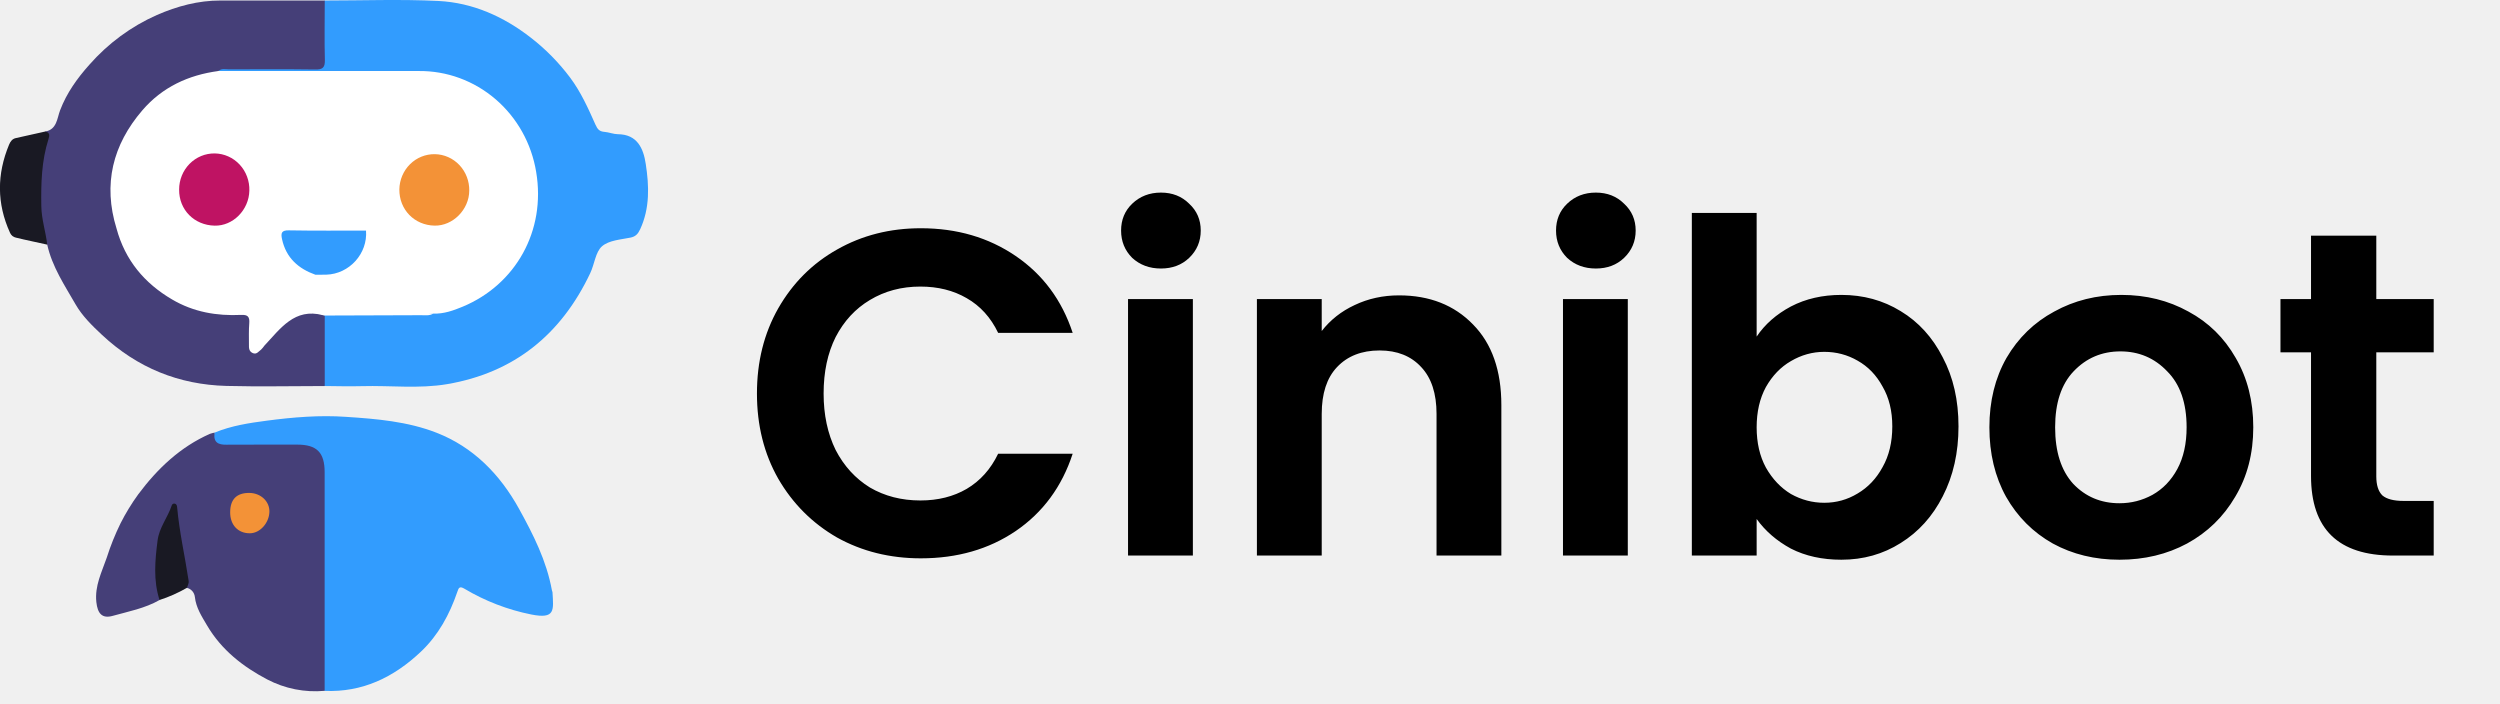
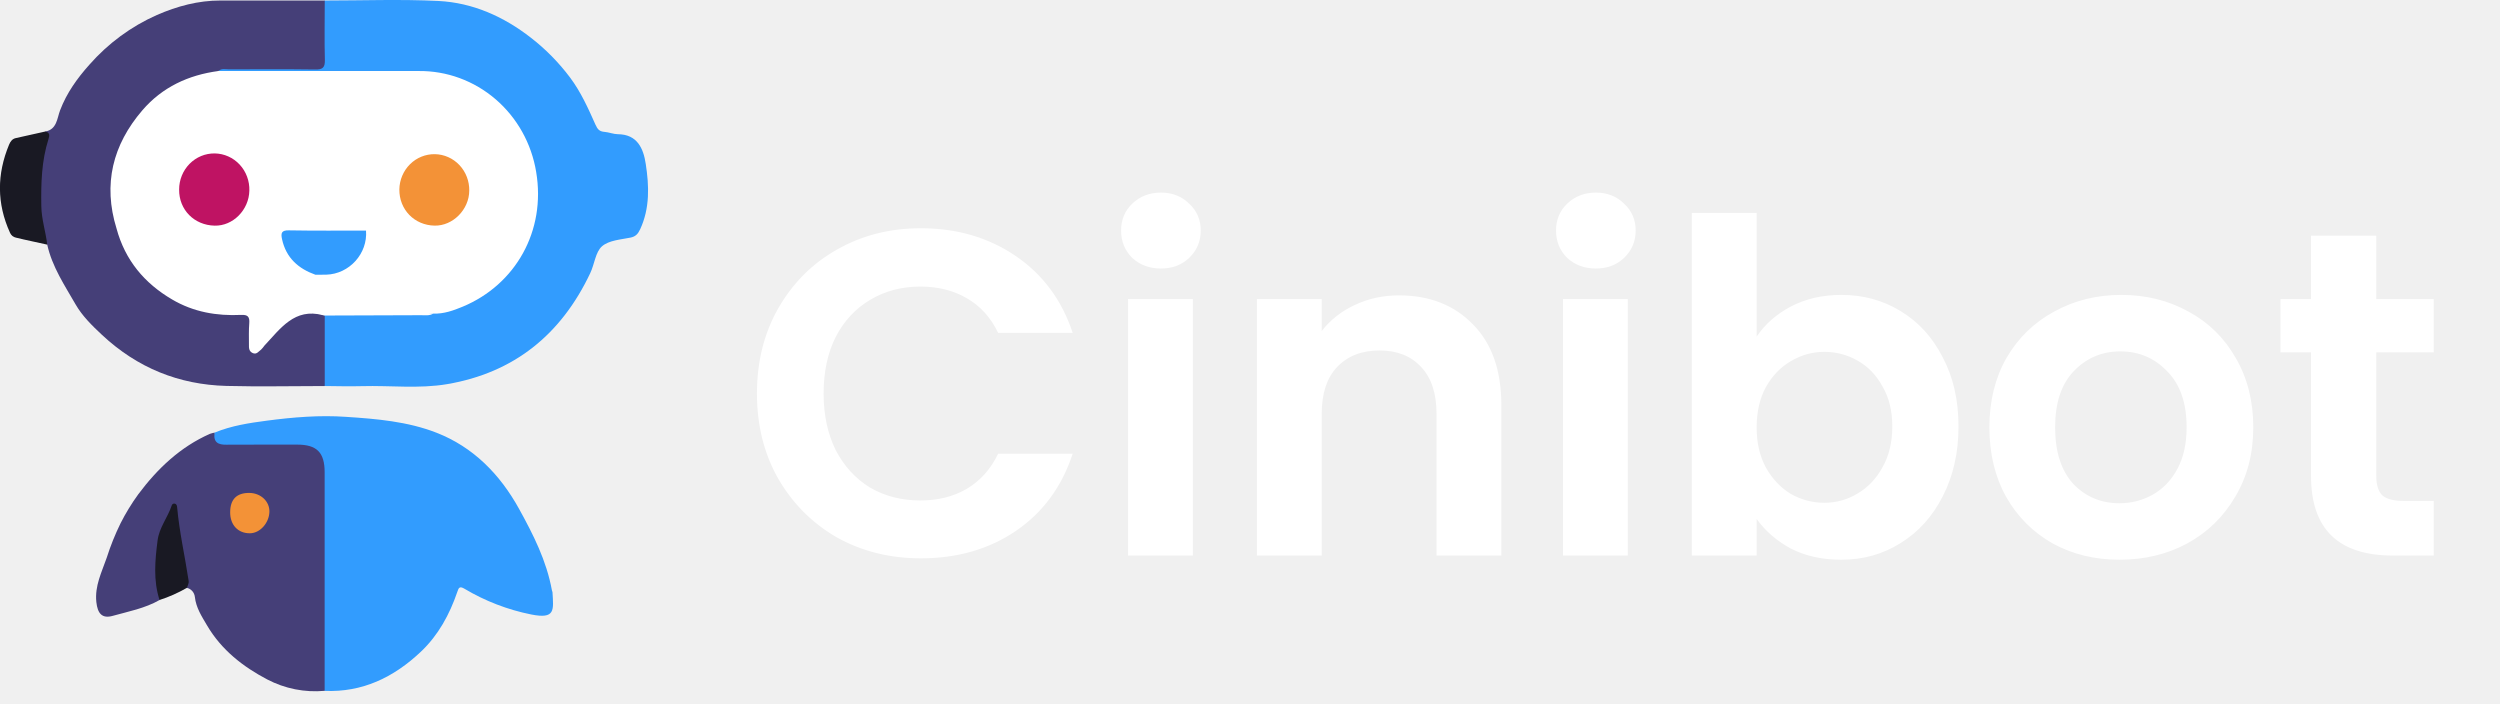
<svg xmlns="http://www.w3.org/2000/svg" width="135" height="38" viewBox="0 0 135 38" fill="none">
-   <path d="M40.875 21.25C40.875 19.533 41.258 18 42.025 16.65C42.808 15.283 43.867 14.225 45.2 13.475C46.55 12.708 48.058 12.325 49.725 12.325C51.675 12.325 53.383 12.825 54.85 13.825C56.317 14.825 57.342 16.208 57.925 17.975H53.9C53.5 17.142 52.933 16.517 52.2 16.1C51.483 15.683 50.65 15.475 49.7 15.475C48.683 15.475 47.775 15.717 46.975 16.2C46.192 16.667 45.575 17.333 45.125 18.2C44.692 19.067 44.475 20.083 44.475 21.25C44.475 22.4 44.692 23.417 45.125 24.3C45.575 25.167 46.192 25.842 46.975 26.325C47.775 26.792 48.683 27.025 49.7 27.025C50.65 27.025 51.483 26.817 52.2 26.4C52.933 25.967 53.5 25.333 53.9 24.5H57.925C57.342 26.283 56.317 27.675 54.85 28.675C53.4 29.658 51.692 30.15 49.725 30.15C48.058 30.15 46.55 29.775 45.2 29.025C43.867 28.258 42.808 27.2 42.025 25.85C41.258 24.5 40.875 22.967 40.875 21.25ZM62.69 14.5C62.073 14.5 61.556 14.308 61.139 13.925C60.739 13.525 60.539 13.033 60.539 12.45C60.539 11.867 60.739 11.383 61.139 11C61.556 10.6 62.073 10.4 62.69 10.4C63.306 10.4 63.815 10.6 64.215 11C64.631 11.383 64.84 11.867 64.84 12.45C64.84 13.033 64.631 13.525 64.215 13.925C63.815 14.308 63.306 14.5 62.69 14.5ZM64.415 16.15V30H60.914V16.15H64.415ZM75.547 15.95C77.198 15.95 78.531 16.475 79.547 17.525C80.564 18.558 81.073 20.008 81.073 21.875V30H77.573V22.35C77.573 21.25 77.297 20.408 76.748 19.825C76.198 19.225 75.448 18.925 74.498 18.925C73.531 18.925 72.764 19.225 72.198 19.825C71.647 20.408 71.373 21.25 71.373 22.35V30H67.873V16.15H71.373V17.875C71.839 17.275 72.431 16.808 73.147 16.475C73.881 16.125 74.681 15.95 75.547 15.95ZM86.176 14.5C85.559 14.5 85.042 14.308 84.626 13.925C84.226 13.525 84.026 13.033 84.026 12.45C84.026 11.867 84.226 11.383 84.626 11C85.042 10.6 85.559 10.4 86.176 10.4C86.792 10.4 87.301 10.6 87.701 11C88.117 11.383 88.326 11.867 88.326 12.45C88.326 13.033 88.117 13.525 87.701 13.925C87.301 14.308 86.792 14.5 86.176 14.5ZM87.901 16.15V30H84.401V16.15H87.901ZM94.859 18.175C95.309 17.508 95.925 16.967 96.709 16.55C97.509 16.133 98.417 15.925 99.434 15.925C100.617 15.925 101.684 16.217 102.634 16.8C103.6 17.383 104.359 18.217 104.909 19.3C105.475 20.367 105.759 21.608 105.759 23.025C105.759 24.442 105.475 25.7 104.909 26.8C104.359 27.883 103.6 28.725 102.634 29.325C101.684 29.925 100.617 30.225 99.434 30.225C98.4 30.225 97.492 30.025 96.709 29.625C95.942 29.208 95.326 28.675 94.859 28.025V30H91.359V11.5H94.859V18.175ZM102.184 23.025C102.184 22.192 102.009 21.475 101.659 20.875C101.325 20.258 100.875 19.792 100.309 19.475C99.759 19.158 99.159 19 98.509 19C97.876 19 97.275 19.167 96.709 19.5C96.159 19.817 95.709 20.283 95.359 20.9C95.025 21.517 94.859 22.242 94.859 23.075C94.859 23.908 95.025 24.633 95.359 25.25C95.709 25.867 96.159 26.342 96.709 26.675C97.275 26.992 97.876 27.15 98.509 27.15C99.159 27.15 99.759 26.983 100.309 26.65C100.875 26.317 101.325 25.842 101.659 25.225C102.009 24.608 102.184 23.875 102.184 23.025ZM114.452 30.225C113.119 30.225 111.919 29.933 110.852 29.35C109.785 28.75 108.944 27.908 108.327 26.825C107.727 25.742 107.427 24.492 107.427 23.075C107.427 21.658 107.735 20.408 108.352 19.325C108.985 18.242 109.844 17.408 110.927 16.825C112.01 16.225 113.219 15.925 114.552 15.925C115.885 15.925 117.094 16.225 118.177 16.825C119.26 17.408 120.11 18.242 120.727 19.325C121.36 20.408 121.677 21.658 121.677 23.075C121.677 24.492 121.352 25.742 120.702 26.825C120.069 27.908 119.202 28.75 118.102 29.35C117.019 29.933 115.802 30.225 114.452 30.225ZM114.452 27.175C115.085 27.175 115.677 27.025 116.227 26.725C116.794 26.408 117.244 25.942 117.577 25.325C117.91 24.708 118.077 23.958 118.077 23.075C118.077 21.758 117.727 20.75 117.027 20.05C116.344 19.333 115.502 18.975 114.502 18.975C113.502 18.975 112.66 19.333 111.977 20.05C111.31 20.75 110.977 21.758 110.977 23.075C110.977 24.392 111.302 25.408 111.952 26.125C112.619 26.825 113.452 27.175 114.452 27.175ZM128.32 19.025V25.725C128.32 26.192 128.428 26.533 128.645 26.75C128.878 26.95 129.261 27.05 129.795 27.05H131.42V30H129.22C126.27 30 124.795 28.567 124.795 25.7V19.025H123.145V16.15H124.795V12.725H128.32V16.15H131.42V19.025H128.32Z" fill="black" />
+   <path d="M40.875 21.25C40.875 19.533 41.258 18 42.025 16.65C42.808 15.283 43.867 14.225 45.2 13.475C46.55 12.708 48.058 12.325 49.725 12.325C51.675 12.325 53.383 12.825 54.85 13.825C56.317 14.825 57.342 16.208 57.925 17.975H53.9C53.5 17.142 52.933 16.517 52.2 16.1C51.483 15.683 50.65 15.475 49.7 15.475C48.683 15.475 47.775 15.717 46.975 16.2C46.192 16.667 45.575 17.333 45.125 18.2C44.692 19.067 44.475 20.083 44.475 21.25C44.475 22.4 44.692 23.417 45.125 24.3C45.575 25.167 46.192 25.842 46.975 26.325C47.775 26.792 48.683 27.025 49.7 27.025C50.65 27.025 51.483 26.817 52.2 26.4C52.933 25.967 53.5 25.333 53.9 24.5H57.925C57.342 26.283 56.317 27.675 54.85 28.675C53.4 29.658 51.692 30.15 49.725 30.15C48.058 30.15 46.55 29.775 45.2 29.025C43.867 28.258 42.808 27.2 42.025 25.85C41.258 24.5 40.875 22.967 40.875 21.25ZM62.69 14.5C62.073 14.5 61.556 14.308 61.139 13.925C60.739 13.525 60.539 13.033 60.539 12.45C60.539 11.867 60.739 11.383 61.139 11C61.556 10.6 62.073 10.4 62.69 10.4C63.306 10.4 63.815 10.6 64.215 11C64.631 11.383 64.84 11.867 64.84 12.45C64.84 13.033 64.631 13.525 64.215 13.925C63.815 14.308 63.306 14.5 62.69 14.5ZM64.415 16.15V30H60.914V16.15H64.415ZM75.547 15.95C77.198 15.95 78.531 16.475 79.547 17.525C80.564 18.558 81.073 20.008 81.073 21.875V30H77.573V22.35C77.573 21.25 77.297 20.408 76.748 19.825C76.198 19.225 75.448 18.925 74.498 18.925C73.531 18.925 72.764 19.225 72.198 19.825C71.647 20.408 71.373 21.25 71.373 22.35V30H67.873V16.15H71.373V17.875C71.839 17.275 72.431 16.808 73.147 16.475C73.881 16.125 74.681 15.95 75.547 15.95ZM86.176 14.5C85.559 14.5 85.042 14.308 84.626 13.925C84.226 13.525 84.026 13.033 84.026 12.45C84.026 11.867 84.226 11.383 84.626 11C85.042 10.6 85.559 10.4 86.176 10.4C86.792 10.4 87.301 10.6 87.701 11C88.117 11.383 88.326 11.867 88.326 12.45C88.326 13.033 88.117 13.525 87.701 13.925C87.301 14.308 86.792 14.5 86.176 14.5ZM87.901 16.15V30H84.401V16.15H87.901ZM94.859 18.175C95.309 17.508 95.925 16.967 96.709 16.55C97.509 16.133 98.417 15.925 99.434 15.925C100.617 15.925 101.684 16.217 102.634 16.8C103.6 17.383 104.359 18.217 104.909 19.3C105.475 20.367 105.759 21.608 105.759 23.025C105.759 24.442 105.475 25.7 104.909 26.8C104.359 27.883 103.6 28.725 102.634 29.325C101.684 29.925 100.617 30.225 99.434 30.225C98.4 30.225 97.492 30.025 96.709 29.625C95.942 29.208 95.326 28.675 94.859 28.025V30H91.359V11.5H94.859V18.175ZM102.184 23.025C102.184 22.192 102.009 21.475 101.659 20.875C101.325 20.258 100.875 19.792 100.309 19.475C99.759 19.158 99.159 19 98.509 19C97.876 19 97.275 19.167 96.709 19.5C96.159 19.817 95.709 20.283 95.359 20.9C95.025 21.517 94.859 22.242 94.859 23.075C94.859 23.908 95.025 24.633 95.359 25.25C95.709 25.867 96.159 26.342 96.709 26.675C97.275 26.992 97.876 27.15 98.509 27.15C99.159 27.15 99.759 26.983 100.309 26.65C100.875 26.317 101.325 25.842 101.659 25.225C102.009 24.608 102.184 23.875 102.184 23.025ZM114.452 30.225C113.119 30.225 111.919 29.933 110.852 29.35C109.785 28.75 108.944 27.908 108.327 26.825C107.727 25.742 107.427 24.492 107.427 23.075C107.427 21.658 107.735 20.408 108.352 19.325C108.985 18.242 109.844 17.408 110.927 16.825C112.01 16.225 113.219 15.925 114.552 15.925C115.885 15.925 117.094 16.225 118.177 16.825C119.26 17.408 120.11 18.242 120.727 19.325C121.36 20.408 121.677 21.658 121.677 23.075C121.677 24.492 121.352 25.742 120.702 26.825C120.069 27.908 119.202 28.75 118.102 29.35C117.019 29.933 115.802 30.225 114.452 30.225ZM114.452 27.175C115.085 27.175 115.677 27.025 116.227 26.725C116.794 26.408 117.244 25.942 117.577 25.325C117.91 24.708 118.077 23.958 118.077 23.075C118.077 21.758 117.727 20.75 117.027 20.05C116.344 19.333 115.502 18.975 114.502 18.975C113.502 18.975 112.66 19.333 111.977 20.05C111.31 20.75 110.977 21.758 110.977 23.075C110.977 24.392 111.302 25.408 111.952 26.125C112.619 26.825 113.452 27.175 114.452 27.175ZM128.32 19.025V25.725C128.32 26.192 128.428 26.533 128.645 26.75C128.878 26.95 129.261 27.05 129.795 27.05H131.42V30H129.22C126.27 30 124.795 28.567 124.795 25.7V19.025H123.145V16.15H124.795V12.725H128.32V16.15H131.42V19.025H128.32Z" fill="white" />
  <g clip-path="url(#clip0)">
    <path d="M17.528 0.029C19.58 0.029 21.634 -0.05 23.681 0.053C25.533 0.147 27.206 0.895 28.684 2.049C29.473 2.662 30.179 3.381 30.783 4.186C31.367 4.965 31.762 5.849 32.155 6.732C32.27 6.991 32.378 7.101 32.64 7.121C32.884 7.141 33.124 7.245 33.366 7.247C34.413 7.254 34.747 8.017 34.871 8.856C35.053 10.036 35.097 11.233 34.574 12.369C34.46 12.614 34.338 12.769 34.055 12.829C33.523 12.938 32.886 12.972 32.508 13.3C32.153 13.61 32.104 14.272 31.87 14.756C30.288 18.093 27.734 20.13 24.15 20.743C22.624 21.003 21.079 20.809 19.544 20.852C18.873 20.87 18.201 20.852 17.526 20.845C17.419 20.724 17.361 20.564 17.364 20.4C17.347 19.393 17.337 18.386 17.37 17.378C17.372 17.251 17.411 17.127 17.483 17.023C17.695 16.84 17.949 16.883 18.192 16.882C19.656 16.882 21.12 16.882 22.585 16.882C22.813 16.901 23.043 16.884 23.267 16.832C26.273 16.519 28.38 14.098 28.777 11.587C29.381 7.772 27.016 4.665 23.535 4.034C23.271 3.999 23.006 3.988 22.741 4.001C19.342 4.001 15.952 4.001 12.558 3.991C12.294 3.991 11.947 4.147 11.781 3.755C11.994 3.522 12.267 3.571 12.525 3.569C13.829 3.561 15.135 3.569 16.44 3.569C17.353 3.569 17.353 3.569 17.354 2.656C17.354 2.023 17.354 1.39 17.354 0.757C17.369 0.499 17.352 0.24 17.528 0.029Z" fill="#329CFE" />
    <path d="M17.536 17.044C17.536 18.311 17.536 19.579 17.536 20.846C15.766 20.846 13.995 20.887 12.224 20.84C9.661 20.771 7.417 19.869 5.5 18.076C4.962 17.574 4.437 17.055 4.084 16.441C3.493 15.412 2.816 14.408 2.55 13.211C2.153 12.615 2.125 11.919 2.089 11.242C2.032 10.068 2.055 8.893 2.391 7.754C2.446 7.541 2.464 7.32 2.443 7.102C3.075 6.993 3.081 6.386 3.244 5.959C3.603 5.014 4.175 4.224 4.821 3.5C5.836 2.343 7.082 1.425 8.475 0.809C9.569 0.332 10.706 0.026 11.906 0.028C13.781 0.028 15.658 0.028 17.537 0.028C17.537 1.099 17.515 2.17 17.543 3.24C17.553 3.659 17.413 3.759 17.026 3.753C15.469 3.732 13.913 3.741 12.357 3.745C12.168 3.745 11.965 3.683 11.796 3.834C11.644 4.052 11.403 4.052 11.183 4.104C8.286 4.753 6.339 7.034 6.104 10.072C6.06 10.834 6.165 11.598 6.413 12.318C7.283 15.094 9.665 16.881 12.517 16.896C13.653 16.896 13.677 16.934 13.635 18.084C13.626 18.336 13.439 18.688 13.753 18.818C14.008 18.927 14.161 18.59 14.333 18.423C14.68 18.087 15.008 17.732 15.348 17.39C15.883 16.845 16.817 16.701 17.536 17.044Z" fill="#453F78" />
    <path d="M11.59 23.36C12.497 22.986 13.456 22.841 14.416 22.715C15.834 22.528 17.264 22.41 18.691 22.51C20.34 22.619 22.007 22.759 23.561 23.363C25.547 24.135 26.994 25.602 28.033 27.485C28.797 28.87 29.514 30.282 29.802 31.872C29.815 31.906 29.825 31.941 29.834 31.976C29.89 32.946 30.003 33.448 28.678 33.18C27.415 32.926 26.202 32.459 25.089 31.797C24.815 31.633 24.77 31.737 24.697 31.956C24.277 33.181 23.675 34.292 22.735 35.185C21.265 36.578 19.573 37.393 17.529 37.309C17.317 37.046 17.366 36.725 17.366 36.421C17.361 32.97 17.361 29.518 17.366 26.065C17.366 25.847 17.366 25.629 17.366 25.411C17.326 24.602 16.968 24.212 16.172 24.192C15.021 24.16 13.871 24.185 12.72 24.181C12.455 24.181 12.189 24.2 11.928 24.128C11.512 24.015 11.431 23.818 11.59 23.36Z" fill="#329CFE" />
    <path d="M11.59 23.36C11.506 23.885 11.78 24.023 12.227 24.014C13.502 24.003 14.777 24.014 16.044 24.009C17.107 24.009 17.531 24.427 17.531 25.504C17.531 29.438 17.531 33.372 17.531 37.305C16.461 37.403 15.385 37.19 14.427 36.688C13.138 36.011 11.96 35.104 11.18 33.771C10.894 33.284 10.588 32.825 10.522 32.232C10.509 32.115 10.46 32.005 10.383 31.918C10.306 31.831 10.204 31.77 10.092 31.745C9.859 30.358 9.631 28.971 9.383 27.534C8.511 28.87 8.444 30.3 8.624 31.776C8.649 31.987 8.774 32.193 8.619 32.4C7.826 32.851 6.938 33.019 6.08 33.258C5.508 33.417 5.269 33.123 5.203 32.515C5.108 31.637 5.497 30.889 5.763 30.117C5.965 29.481 6.214 28.862 6.507 28.264C6.784 27.716 7.104 27.192 7.463 26.697C8.499 25.307 9.738 24.132 11.338 23.426C11.421 23.398 11.505 23.376 11.59 23.36Z" fill="#453F78" />
    <path d="M2.443 7.102C2.704 7.149 2.677 7.327 2.618 7.512C2.241 8.693 2.211 9.91 2.231 11.139C2.243 11.849 2.471 12.515 2.55 13.21C1.988 13.081 1.422 12.972 0.86 12.832C0.791 12.818 0.726 12.787 0.67 12.742C0.615 12.696 0.571 12.638 0.542 12.572C-0.178 10.991 -0.173 9.41 0.49 7.811C0.57 7.624 0.668 7.5 0.85 7.458C1.381 7.334 1.912 7.219 2.443 7.102Z" fill="#191923" />
    <path d="M8.615 32.4C8.271 31.34 8.371 30.265 8.509 29.188C8.596 28.49 9.054 27.949 9.269 27.305C9.277 27.269 9.298 27.238 9.328 27.217C9.357 27.197 9.394 27.189 9.429 27.196C9.535 27.211 9.558 27.305 9.566 27.396C9.686 28.741 9.991 30.055 10.19 31.386C10.207 31.495 10.128 31.624 10.094 31.742C9.625 32.014 9.129 32.234 8.615 32.4V32.4Z" fill="#191923" />
    <path d="M6.293 12.341C5.55 9.942 6.091 7.817 7.682 5.963C8.764 4.7 10.179 4.051 11.792 3.835C15.398 3.835 19.005 3.835 22.611 3.835C24.128 3.82 25.6 4.36 26.762 5.359C27.925 6.358 28.702 7.751 28.953 9.285C29.49 12.469 27.84 15.37 24.99 16.558C24.487 16.767 23.965 16.956 23.403 16.934C22.401 17.034 21.397 16.96 20.394 16.977C19.583 16.99 18.771 16.977 17.961 16.983C17.649 16.983 17.429 16.887 17.405 16.547C17.38 16.096 17.263 15.701 16.948 15.369C16.882 15.307 16.838 15.223 16.824 15.133C16.809 15.042 16.824 14.949 16.867 14.868C17.066 14.66 17.328 14.73 17.569 14.703C18.465 14.6 19.136 14.166 19.504 13.301C19.604 13.068 19.69 12.822 19.512 12.581C19.048 12.39 18.568 12.525 18.098 12.496C17.497 12.46 17.388 12.377 17.384 11.751C17.372 10.028 17.384 8.306 17.384 6.583C17.384 5.906 17.369 5.861 16.726 5.797C15.615 5.684 14.496 5.682 13.385 5.79C12.511 5.878 11.629 5.805 10.755 6.04C9.564 6.367 8.524 6.961 7.796 7.914C7.353 8.472 6.979 9.084 6.681 9.736C6.399 10.39 6.374 11.107 6.481 11.819C6.513 12.031 6.598 12.259 6.293 12.341Z" fill="white" />
    <path d="M6.293 12.341C6.342 12.303 6.379 12.251 6.4 12.191C6.42 12.131 6.422 12.067 6.407 12.006C6.263 11.54 6.22 11.047 6.282 10.563C6.344 10.078 6.508 9.614 6.764 9.201C6.996 8.812 7.301 8.517 7.451 8.027C7.536 7.801 7.67 7.597 7.843 7.432C8.017 7.267 8.225 7.146 8.452 7.077C8.574 7.046 8.684 6.979 8.77 6.886C9.498 6.02 10.555 5.836 11.532 5.738C13.165 5.57 14.807 5.522 16.447 5.593C16.726 5.606 17.002 5.674 17.282 5.702C17.623 5.732 17.537 5.993 17.538 6.192C17.543 7.968 17.538 9.746 17.538 11.523C17.538 12.465 17.431 12.323 18.369 12.359C18.836 12.377 19.316 12.224 19.768 12.455C19.564 12.65 19.308 12.61 19.063 12.611C18.021 12.611 16.979 12.611 15.936 12.611C15.385 12.611 15.309 12.746 15.511 13.265C15.722 13.79 16.111 14.22 16.607 14.473C16.772 14.563 16.985 14.601 17.04 14.835C16.753 15.065 16.982 15.228 17.131 15.351C17.287 15.469 17.409 15.629 17.481 15.814C17.553 15.999 17.573 16.201 17.539 16.397C17.487 16.802 17.683 16.93 18.065 16.927C19.845 16.918 21.627 16.927 23.407 16.927C23.195 17.064 22.962 17.02 22.735 17.021C21.003 17.029 19.271 17.035 17.539 17.039C17.505 17.032 17.469 17.028 17.433 17.019C15.907 16.613 15.143 17.744 14.276 18.667C14.225 18.741 14.168 18.81 14.105 18.873C13.968 18.972 13.857 19.162 13.646 19.065C13.436 18.968 13.441 18.787 13.443 18.602C13.443 18.22 13.43 17.839 13.46 17.458C13.489 17.102 13.378 16.988 13.02 17.005C11.709 17.068 10.447 16.852 9.292 16.17C7.806 15.298 6.759 14.062 6.293 12.341Z" fill="white" />
    <path d="M12.429 27.668C12.429 26.962 12.78 26.611 13.469 26.618C14.085 26.625 14.565 27.079 14.548 27.642C14.528 28.25 14.035 28.793 13.498 28.797C12.854 28.803 12.429 28.35 12.429 27.668Z" fill="#F39237" />
    <path d="M21.565 10.227C21.574 9.713 21.782 9.224 22.142 8.867C22.502 8.511 22.986 8.316 23.487 8.325C23.987 8.334 24.464 8.547 24.812 8.917C25.159 9.287 25.349 9.783 25.34 10.297C25.334 11.316 24.456 12.202 23.47 12.184C22.378 12.164 21.555 11.319 21.565 10.227Z" fill="#F39237" />
    <path d="M17.035 14.837C16.12 14.51 15.45 13.933 15.229 12.913C15.158 12.586 15.202 12.431 15.596 12.439C16.985 12.464 18.376 12.451 19.765 12.452C19.863 13.69 18.866 14.797 17.617 14.832C17.422 14.839 17.229 14.836 17.035 14.837Z" fill="#329CFE" />
    <path d="M11.592 12.185C10.486 12.162 9.663 11.327 9.673 10.239C9.672 9.98 9.722 9.724 9.818 9.485C9.915 9.246 10.057 9.03 10.236 8.848C10.415 8.666 10.628 8.523 10.861 8.426C11.095 8.329 11.345 8.282 11.597 8.285C11.849 8.289 12.098 8.344 12.329 8.448C12.56 8.551 12.768 8.701 12.942 8.888C13.116 9.076 13.252 9.296 13.341 9.538C13.431 9.78 13.473 10.037 13.465 10.296C13.443 11.337 12.58 12.209 11.592 12.185Z" fill="#BF1363" />
  </g>
  <defs>
    <clipPath id="clip0">
      <rect width="35" height="37.333" fill="white" />
    </clipPath>
  </defs>
</svg>
